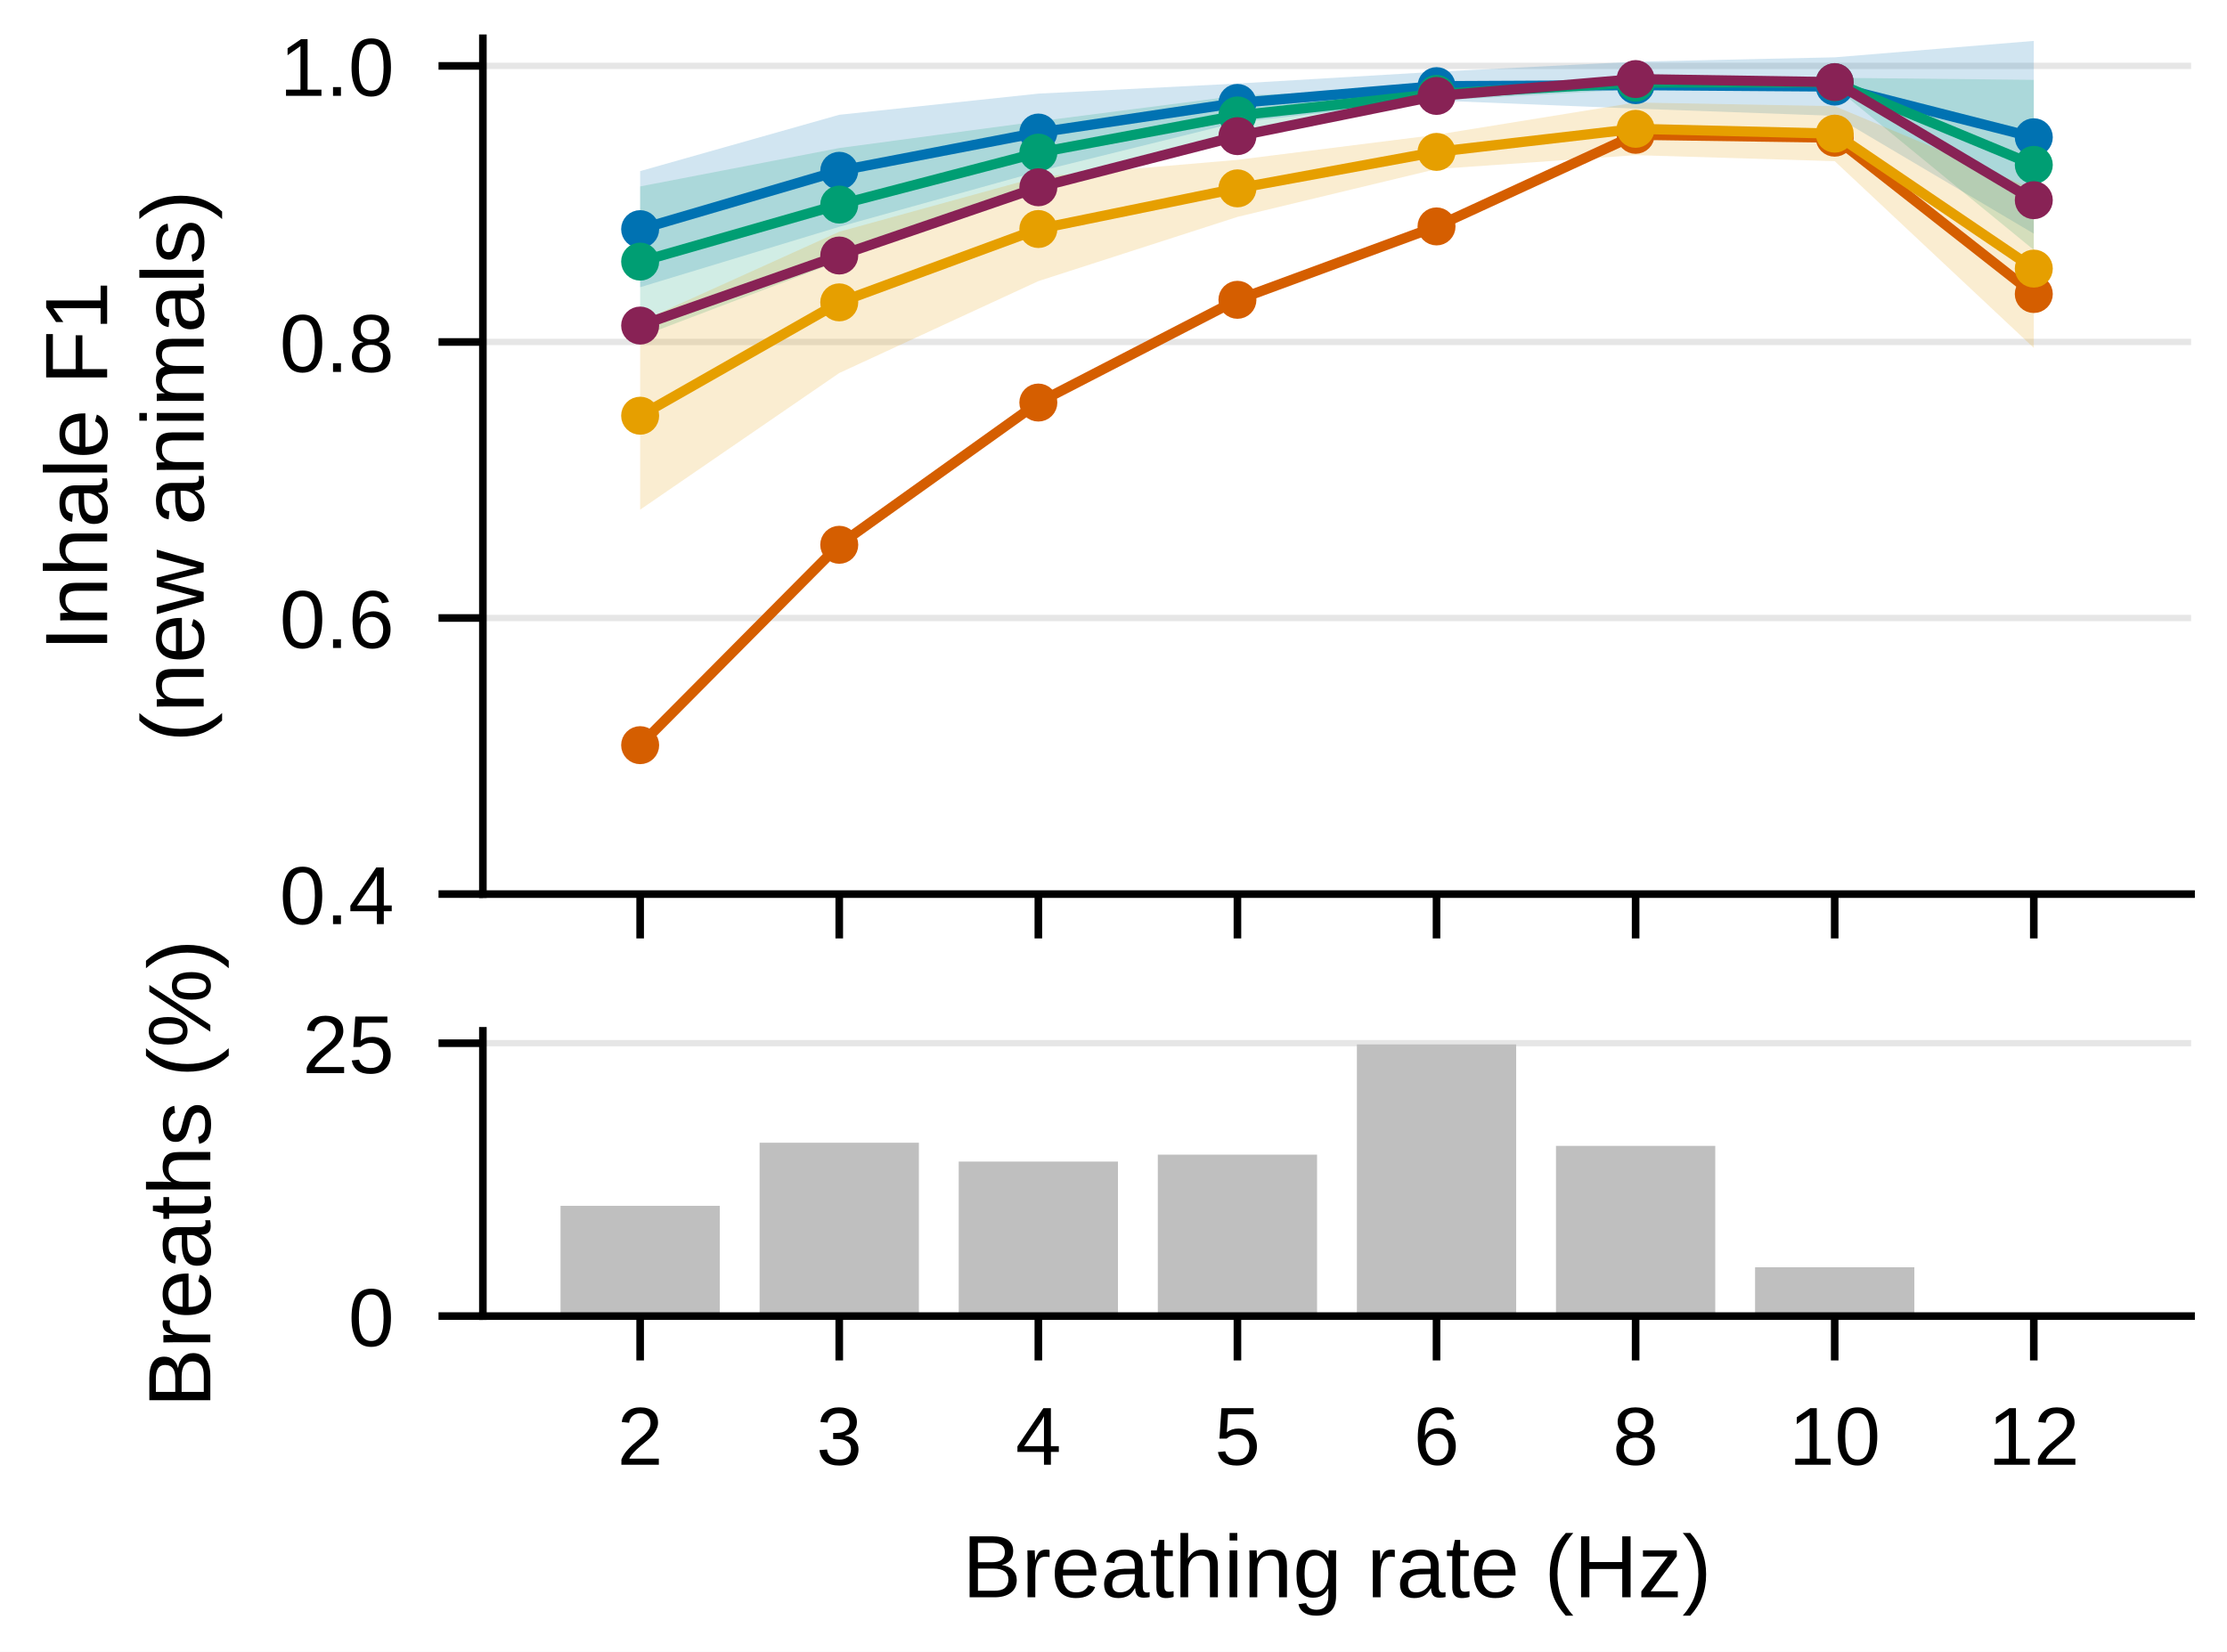
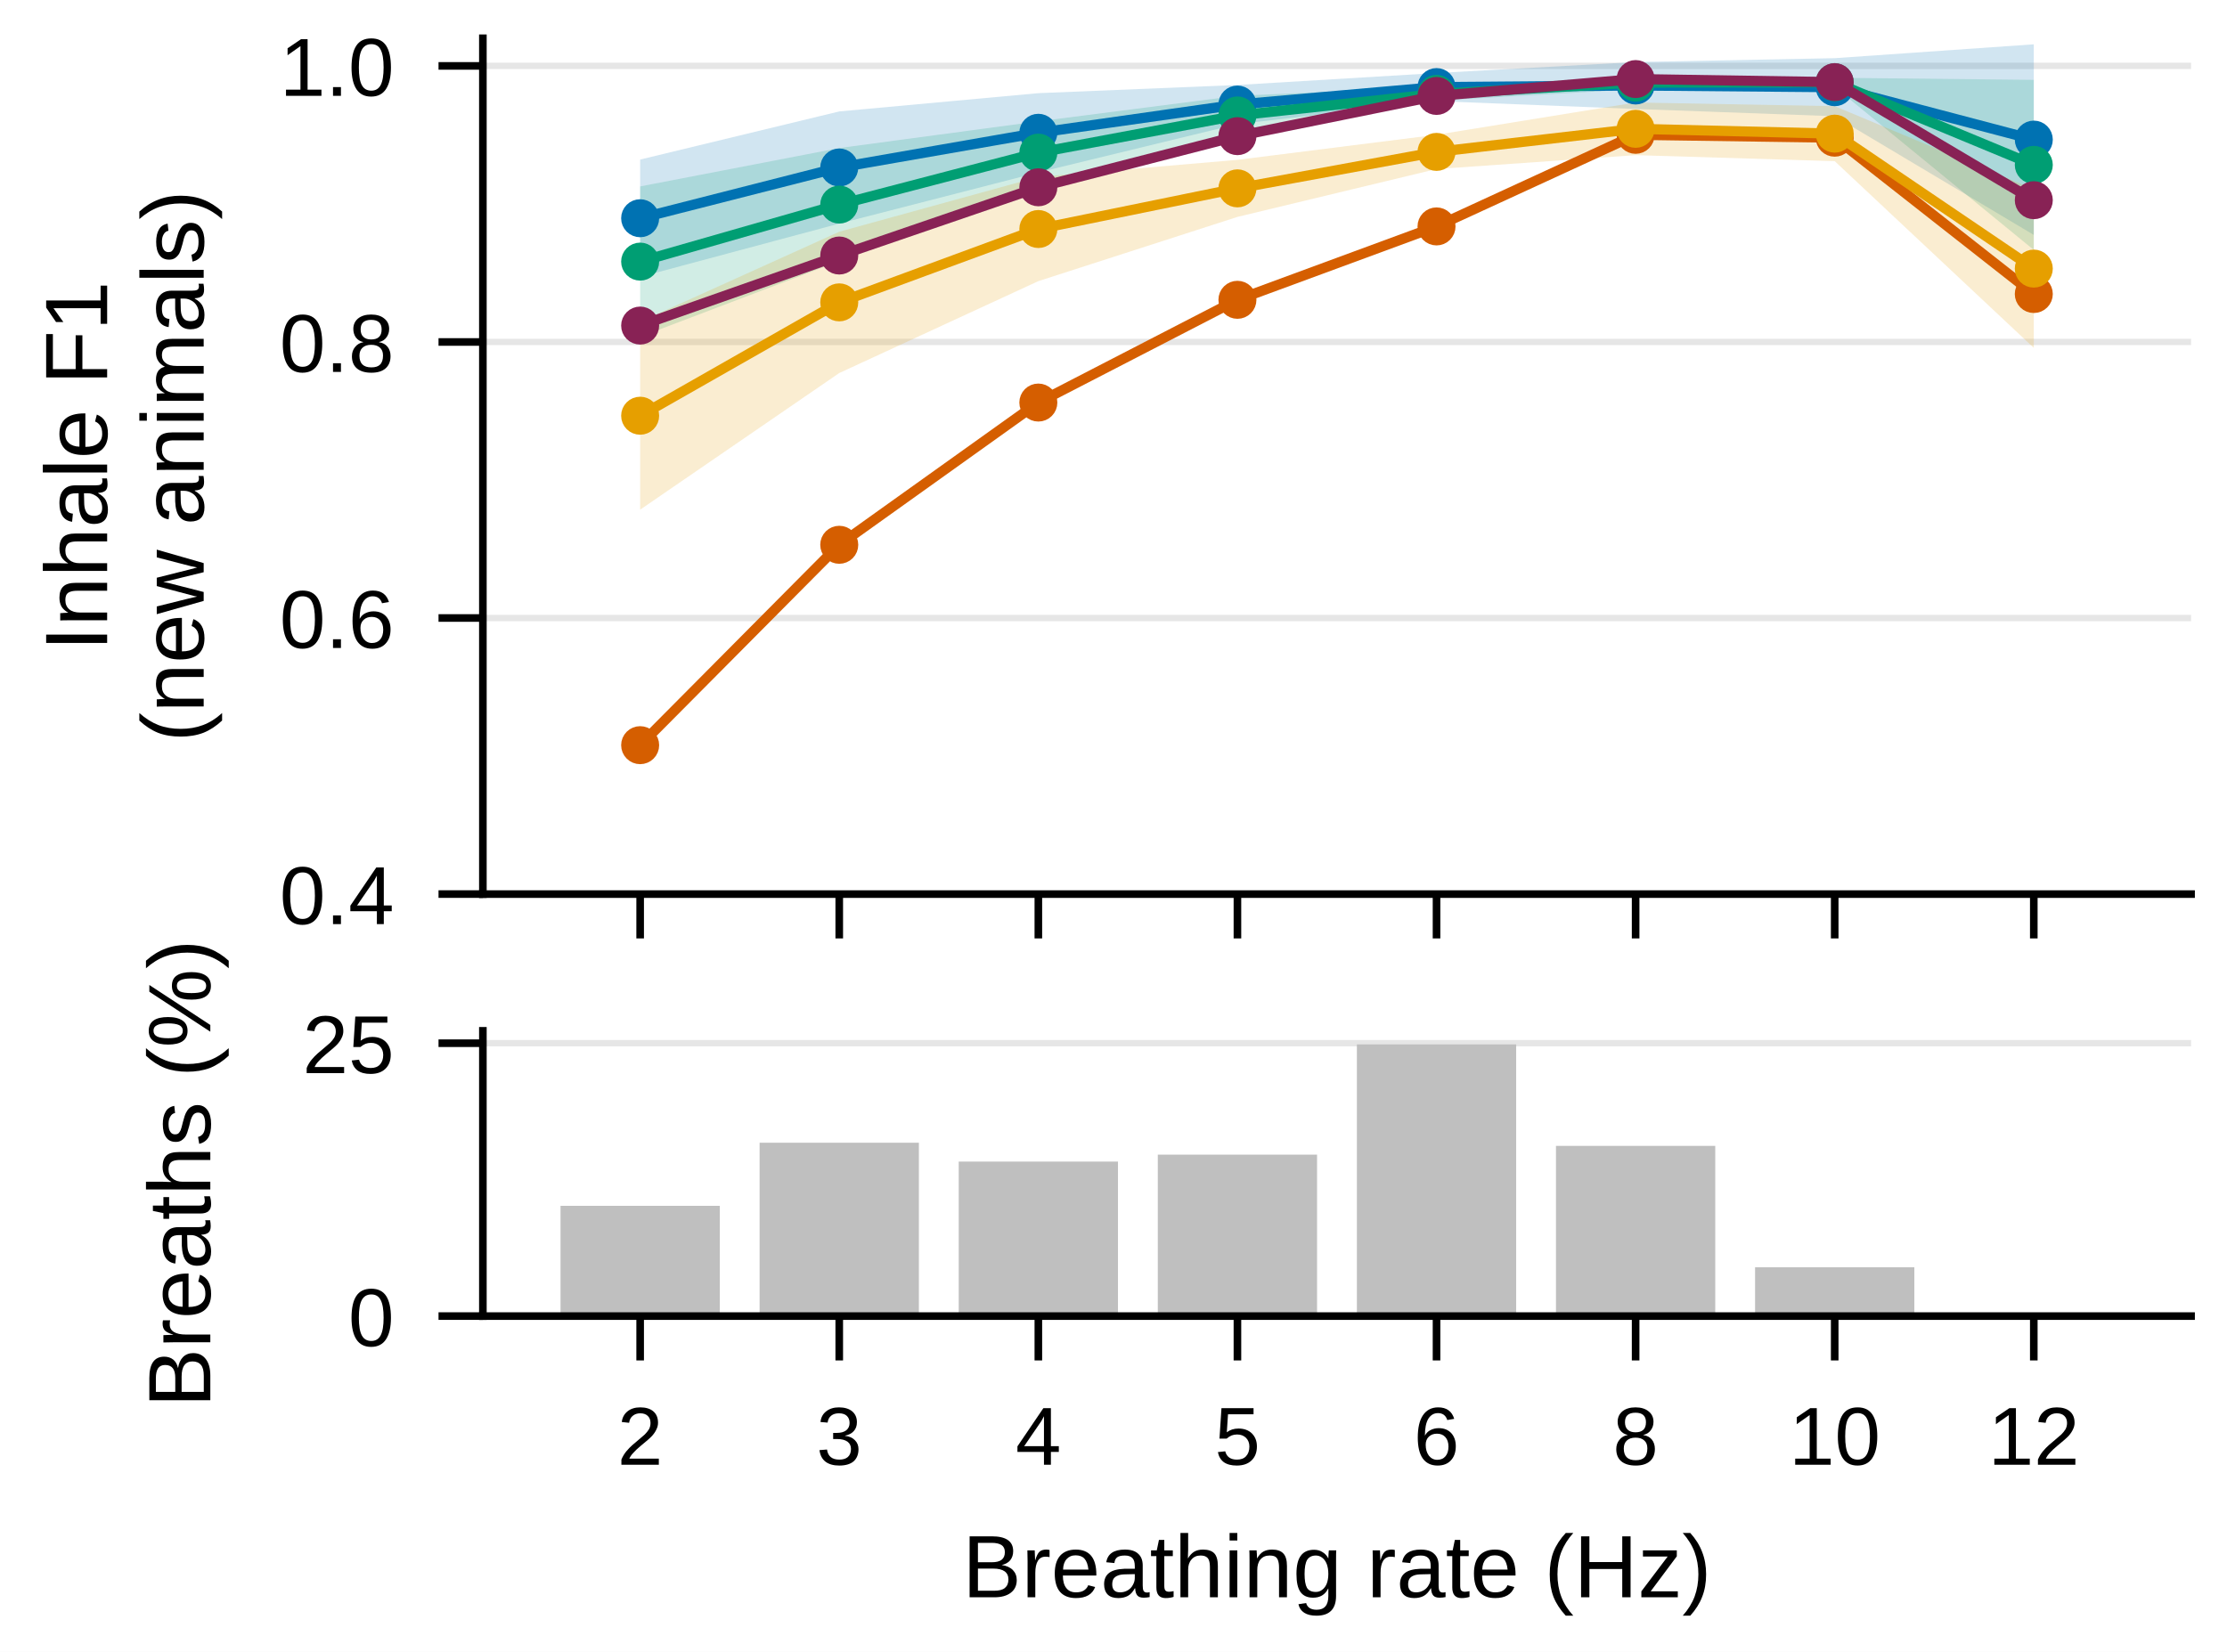
<svg xmlns="http://www.w3.org/2000/svg" xmlns:xlink="http://www.w3.org/1999/xlink" width="175.748pt" height="130.394pt" viewBox="0 0 175.748 130.394" version="1.1">
  <defs>
    <style type="text/css">*{stroke-linejoin: round; stroke-linecap: butt}</style>
  </defs>
  <g id="figure_1">
    <g id="patch_1">
      <path d="M 0 130.394  L 175.748 130.394  L 175.748 0  L 0 0  z " style="fill: #ffffff" />
    </g>
    <g id="axes_1">
      <g id="patch_2">
        <path d="M 38.107 70.578  L 172.913 70.578  L 172.913 3.02  L 38.107 3.02  z " style="fill: #ffffff" />
      </g>
      <g id="matplotlib.axis_1">
        <g id="xtick_1">
          <g id="line2d_1">
            <defs>
-               <path id="m9817c52746" d="M 0 0  L 0 3.5  " style="stroke: #000000; stroke-width: 0.6" />
+               <path id="m488a89cde4" d="M 0 0  L 0 3.5  " style="stroke: #000000; stroke-width: 0.6" />
            </defs>
            <g>
-               <use xlink:href="#m9817c52746" x="50.519" y="70.578" style="stroke: #000000; stroke-width: 0.6" />
+               <use xlink:href="#m488a89cde4" x="50.519" y="70.578" style="stroke: #000000; stroke-width: 0.6" />
            </g>
          </g>
        </g>
        <g id="xtick_2">
          <g id="line2d_2">
            <g>
-               <use xlink:href="#m9817c52746" x="66.231" y="70.578" style="stroke: #000000; stroke-width: 0.6" />
+               <use xlink:href="#m488a89cde4" x="66.231" y="70.578" style="stroke: #000000; stroke-width: 0.6" />
            </g>
          </g>
        </g>
        <g id="xtick_3">
          <g id="line2d_3">
            <g>
-               <use xlink:href="#m9817c52746" x="81.943" y="70.578" style="stroke: #000000; stroke-width: 0.6" />
+               <use xlink:href="#m488a89cde4" x="81.943" y="70.578" style="stroke: #000000; stroke-width: 0.6" />
            </g>
          </g>
        </g>
        <g id="xtick_4">
          <g id="line2d_4">
            <g>
-               <use xlink:href="#m9817c52746" x="97.654" y="70.578" style="stroke: #000000; stroke-width: 0.6" />
+               <use xlink:href="#m488a89cde4" x="97.654" y="70.578" style="stroke: #000000; stroke-width: 0.6" />
            </g>
          </g>
        </g>
        <g id="xtick_5">
          <g id="line2d_5">
            <g>
-               <use xlink:href="#m9817c52746" x="113.366" y="70.578" style="stroke: #000000; stroke-width: 0.6" />
+               <use xlink:href="#m488a89cde4" x="113.366" y="70.578" style="stroke: #000000; stroke-width: 0.6" />
            </g>
          </g>
        </g>
        <g id="xtick_6">
          <g id="line2d_6">
            <g>
-               <use xlink:href="#m9817c52746" x="129.078" y="70.578" style="stroke: #000000; stroke-width: 0.6" />
+               <use xlink:href="#m488a89cde4" x="129.078" y="70.578" style="stroke: #000000; stroke-width: 0.6" />
            </g>
          </g>
        </g>
        <g id="xtick_7">
          <g id="line2d_7">
            <g>
-               <use xlink:href="#m9817c52746" x="144.789" y="70.578" style="stroke: #000000; stroke-width: 0.6" />
+               <use xlink:href="#m488a89cde4" x="144.789" y="70.578" style="stroke: #000000; stroke-width: 0.6" />
            </g>
          </g>
        </g>
        <g id="xtick_8">
          <g id="line2d_8">
            <g>
-               <use xlink:href="#m9817c52746" x="160.501" y="70.578" style="stroke: #000000; stroke-width: 0.6" />
+               <use xlink:href="#m488a89cde4" x="160.501" y="70.578" style="stroke: #000000; stroke-width: 0.6" />
            </g>
          </g>
        </g>
      </g>
      <g id="matplotlib.axis_2">
        <g id="ytick_1">
          <g id="line2d_9">
-             <path d="M 38.107 70.578  L 172.913 70.578  " clip-path="url(#pcd11e53ea3)" style="fill: none; stroke: #e6e6e6; stroke-width: 0.5; stroke-linecap: square" />
+             <path d="M 38.107 70.578  L 172.913 70.578  " clip-path="url(#p64d21e76dd)" style="fill: none; stroke: #e6e6e6; stroke-width: 0.5; stroke-linecap: square" />
          </g>
          <g id="line2d_10">
            <defs>
-               <path id="m42157e81bb" d="M 0 0  L -3.5 0  " style="stroke: #000000; stroke-width: 0.6" />
+               <path id="md69c7d988a" d="M 0 0  L -3.5 0  " style="stroke: #000000; stroke-width: 0.6" />
            </defs>
            <g>
-               <use xlink:href="#m42157e81bb" x="38.107" y="70.578" style="stroke: #000000; stroke-width: 0.6" />
+               <use xlink:href="#md69c7d988a" x="38.107" y="70.578" style="stroke: #000000; stroke-width: 0.6" />
            </g>
          </g>
          <g id="text_1">
            <text style="font-size: 6.5px; font-family: 'Arial', 'Helvetica', 'DejaVu Sans', sans-serif; text-anchor: end" x="31.107" y="72.944" transform="rotate(-0 31.10709 72.94413)">0.4</text>
          </g>
        </g>
        <g id="ytick_2">
          <g id="line2d_11">
-             <path d="M 38.107 48.785  L 172.913 48.785  " clip-path="url(#pcd11e53ea3)" style="fill: none; stroke: #e6e6e6; stroke-width: 0.5; stroke-linecap: square" />
+             <path d="M 38.107 48.785  L 172.913 48.785  " clip-path="url(#p64d21e76dd)" style="fill: none; stroke: #e6e6e6; stroke-width: 0.5; stroke-linecap: square" />
          </g>
          <g id="line2d_12">
            <g>
-               <use xlink:href="#m42157e81bb" x="38.107" y="48.785" style="stroke: #000000; stroke-width: 0.6" />
+               <use xlink:href="#md69c7d988a" x="38.107" y="48.785" style="stroke: #000000; stroke-width: 0.6" />
            </g>
          </g>
          <g id="text_2">
            <text style="font-size: 6.5px; font-family: 'Arial', 'Helvetica', 'DejaVu Sans', sans-serif; text-anchor: end" x="31.107" y="51.151" transform="rotate(-0 31.10709 51.15137)">0.6</text>
          </g>
        </g>
        <g id="ytick_3">
          <g id="line2d_13">
-             <path d="M 38.107 26.993  L 172.913 26.993  " clip-path="url(#pcd11e53ea3)" style="fill: none; stroke: #e6e6e6; stroke-width: 0.5; stroke-linecap: square" />
+             <path d="M 38.107 26.993  L 172.913 26.993  " clip-path="url(#p64d21e76dd)" style="fill: none; stroke: #e6e6e6; stroke-width: 0.5; stroke-linecap: square" />
          </g>
          <g id="line2d_14">
            <g>
-               <use xlink:href="#m42157e81bb" x="38.107" y="26.993" style="stroke: #000000; stroke-width: 0.6" />
+               <use xlink:href="#md69c7d988a" x="38.107" y="26.993" style="stroke: #000000; stroke-width: 0.6" />
            </g>
          </g>
          <g id="text_3">
            <text style="font-size: 6.5px; font-family: 'Arial', 'Helvetica', 'DejaVu Sans', sans-serif; text-anchor: end" x="31.107" y="29.359" transform="rotate(-0 31.10709 29.35861)">0.8</text>
          </g>
        </g>
        <g id="ytick_4">
          <g id="line2d_15">
-             <path d="M 38.107 5.2  L 172.913 5.2  " clip-path="url(#pcd11e53ea3)" style="fill: none; stroke: #e6e6e6; stroke-width: 0.5; stroke-linecap: square" />
+             <path d="M 38.107 5.2  L 172.913 5.2  " clip-path="url(#p64d21e76dd)" style="fill: none; stroke: #e6e6e6; stroke-width: 0.5; stroke-linecap: square" />
          </g>
          <g id="line2d_16">
            <g>
-               <use xlink:href="#m42157e81bb" x="38.107" y="5.2" style="stroke: #000000; stroke-width: 0.6" />
+               <use xlink:href="#md69c7d988a" x="38.107" y="5.2" style="stroke: #000000; stroke-width: 0.6" />
            </g>
          </g>
          <g id="text_4">
            <text style="font-size: 6.5px; font-family: 'Arial', 'Helvetica', 'DejaVu Sans', sans-serif; text-anchor: end" x="31.107" y="7.566" transform="rotate(-0 31.10709 7.565842)">1.0</text>
          </g>
        </g>
        <g id="text_5">
          <text style="font-size: 7px; font-family: 'Arial', 'Helvetica', 'DejaVu Sans', sans-serif" transform="translate(8.455495 51.39098) rotate(-90)">Inhale F1</text>
          <text style="font-size: 7px; font-family: 'Arial', 'Helvetica', 'DejaVu Sans', sans-serif" transform="translate(16.07415 58.58239) rotate(-90)">(new animals)</text>
        </g>
      </g>
      <g id="FillBetweenPolyCollection_1">
        <defs>
-           <path id="ma38a06a4bb" d="M 50.519 -116.887  L 50.519 -107.723  L 66.231 -112.491  L 81.943 -116.857  L 97.654 -120.74  L 113.366 -122.458  L 129.078 -121.818  L 144.789 -121.249  L 160.501 -111.949  L 160.501 -127.166  L 160.501 -127.166  L 144.789 -125.869  L 129.078 -125.526  L 113.366 -124.731  L 97.654 -123.799  L 81.943 -123.004  L 66.231 -121.333  L 50.519 -116.887  z " />
-         </defs>
-         <g clip-path="url(#pcd11e53ea3)">
-           <use xlink:href="#ma38a06a4bb" x="0" y="130.394" style="fill: #0072b2; fill-opacity: 0.18" />
+           <path id="m904a53fc69" d="M 50.519 -117.799  L 50.519 -108.534  L 66.231 -112.744  L 81.943 -116.783  L 97.654 -120.597  L 113.366 -122.412  L 129.078 -121.792  L 144.789 -121.218  L 160.501 -111.849  L 160.501 -126.896  L 160.501 -126.896  L 144.789 -125.802  L 129.078 -125.497  L 113.366 -124.63  L 97.654 -123.686  L 81.943 -123.04  L 66.231 -121.598  L 50.519 -117.799  z " />
+         </defs>
+         <g clip-path="url(#p64d21e76dd)">
+           <use xlink:href="#m904a53fc69" x="0" y="130.394" style="fill: #0072b2; fill-opacity: 0.18" />
        </g>
      </g>
      <g id="FillBetweenPolyCollection_2">
        <defs>
-           <path id="mde396aeabc" d="M 50.519 -115.678  L 50.519 -103.807  L 66.231 -109.783  L 81.943 -115.871  L 97.654 -119.727  L 113.366 -122.452  L 129.078 -123.355  L 144.789 -123.532  L 160.501 -110.665  L 160.501 -124.09  L 160.501 -124.09  L 144.789 -124.254  L 129.078 -124.387  L 113.366 -123.511  L 97.654 -122.835  L 81.943 -120.816  L 66.231 -118.708  L 50.519 -115.678  z " />
-         </defs>
-         <g clip-path="url(#pcd11e53ea3)">
-           <use xlink:href="#mde396aeabc" x="0" y="130.394" style="fill: #009e73; fill-opacity: 0.18" />
+           <path id="mb768be8170" d="M 50.519 -115.678  L 50.519 -103.807  L 66.231 -109.783  L 81.943 -115.871  L 97.654 -119.727  L 113.366 -122.452  L 129.078 -123.355  L 144.789 -123.532  L 160.501 -110.665  L 160.501 -124.09  L 160.501 -124.09  L 144.789 -124.254  L 129.078 -124.387  L 113.366 -123.511  L 97.654 -122.835  L 81.943 -120.816  L 66.231 -118.708  L 50.519 -115.678  z " />
+         </defs>
+         <g clip-path="url(#p64d21e76dd)">
+           <use xlink:href="#mb768be8170" x="0" y="130.394" style="fill: #009e73; fill-opacity: 0.18" />
        </g>
      </g>
      <g id="FillBetweenPolyCollection_3">
        <defs>
-           <path id="m57133ee204" d="M 50.519 -104.994  L 50.519 -90.162  L 66.231 -100.948  L 81.943 -108.202  L 97.654 -113.272  L 113.366 -117.051  L 129.078 -118.147  L 144.789 -117.673  L 160.501 -102.934  L 160.501 -115.446  L 160.501 -115.446  L 144.789 -122.014  L 129.078 -122.303  L 113.366 -119.756  L 97.654 -117.777  L 81.943 -116.429  L 66.231 -112.102  L 50.519 -104.994  z " />
-         </defs>
-         <g clip-path="url(#pcd11e53ea3)">
-           <use xlink:href="#m57133ee204" x="0" y="130.394" style="fill: #e69f00; fill-opacity: 0.18" />
+           <path id="m61aae443a6" d="M 50.519 -104.994  L 50.519 -90.162  L 66.231 -100.948  L 81.943 -108.202  L 97.654 -113.272  L 113.366 -117.051  L 129.078 -118.147  L 144.789 -117.673  L 160.501 -102.934  L 160.501 -115.446  L 160.501 -115.446  L 144.789 -122.014  L 129.078 -122.303  L 113.366 -119.756  L 97.654 -117.777  L 81.943 -116.429  L 66.231 -112.102  L 50.519 -104.994  z " />
+         </defs>
+         <g clip-path="url(#p64d21e76dd)">
+           <use xlink:href="#m61aae443a6" x="0" y="130.394" style="fill: #e69f00; fill-opacity: 0.18" />
        </g>
      </g>
      <g id="line2d_17">
-         <path d="M 50.519 18.089  L 66.231 13.482  L 81.943 10.463  L 97.654 8.124  L 113.366 6.799  L 129.078 6.722  L 144.789 6.835  L 160.501 10.836  " clip-path="url(#pcd11e53ea3)" style="fill: none; stroke: #0072b2; stroke-width: 0.8; stroke-linecap: square" />
-         <defs>
-           <path id="m4b0c0c190f" d="M 0 1  C 0.265 1 0.52 0.895 0.707 0.707  C 0.895 0.52 1 0.265 1 0  C 1 -0.265 0.895 -0.52 0.707 -0.707  C 0.52 -0.895 0.265 -1 0 -1  C -0.265 -1 -0.52 -0.895 -0.707 -0.707  C -0.895 -0.52 -1 -0.265 -1 0  C -1 0.265 -0.895 0.52 -0.707 0.707  C -0.52 0.895 -0.265 1 0 1  z " style="stroke: #0072b2" />
-         </defs>
-         <g clip-path="url(#pcd11e53ea3)">
-           <use xlink:href="#m4b0c0c190f" x="50.519" y="18.089" style="fill: #0072b2; stroke: #0072b2" />
-           <use xlink:href="#m4b0c0c190f" x="66.231" y="13.482" style="fill: #0072b2; stroke: #0072b2" />
-           <use xlink:href="#m4b0c0c190f" x="81.943" y="10.463" style="fill: #0072b2; stroke: #0072b2" />
-           <use xlink:href="#m4b0c0c190f" x="97.654" y="8.124" style="fill: #0072b2; stroke: #0072b2" />
-           <use xlink:href="#m4b0c0c190f" x="113.366" y="6.799" style="fill: #0072b2; stroke: #0072b2" />
-           <use xlink:href="#m4b0c0c190f" x="129.078" y="6.722" style="fill: #0072b2; stroke: #0072b2" />
-           <use xlink:href="#m4b0c0c190f" x="144.789" y="6.835" style="fill: #0072b2; stroke: #0072b2" />
-           <use xlink:href="#m4b0c0c190f" x="160.501" y="10.836" style="fill: #0072b2; stroke: #0072b2" />
+         <path d="M 50.519 17.227  L 66.231 13.223  L 81.943 10.482  L 97.654 8.252  L 113.366 6.873  L 129.078 6.749  L 144.789 6.884  L 160.501 11.021  " clip-path="url(#p64d21e76dd)" style="fill: none; stroke: #0072b2; stroke-width: 0.8; stroke-linecap: square" />
+         <defs>
+           <path id="m0b161787d6" d="M 0 1  C 0.265 1 0.52 0.895 0.707 0.707  C 0.895 0.52 1 0.265 1 0  C 1 -0.265 0.895 -0.52 0.707 -0.707  C 0.52 -0.895 0.265 -1 0 -1  C -0.265 -1 -0.52 -0.895 -0.707 -0.707  C -0.895 -0.52 -1 -0.265 -1 0  C -1 0.265 -0.895 0.52 -0.707 0.707  C -0.52 0.895 -0.265 1 0 1  z " style="stroke: #0072b2" />
+         </defs>
+         <g clip-path="url(#p64d21e76dd)">
+           <use xlink:href="#m0b161787d6" x="50.519" y="17.227" style="fill: #0072b2; stroke: #0072b2" />
+           <use xlink:href="#m0b161787d6" x="66.231" y="13.223" style="fill: #0072b2; stroke: #0072b2" />
+           <use xlink:href="#m0b161787d6" x="81.943" y="10.482" style="fill: #0072b2; stroke: #0072b2" />
+           <use xlink:href="#m0b161787d6" x="97.654" y="8.252" style="fill: #0072b2; stroke: #0072b2" />
+           <use xlink:href="#m0b161787d6" x="113.366" y="6.873" style="fill: #0072b2; stroke: #0072b2" />
+           <use xlink:href="#m0b161787d6" x="129.078" y="6.749" style="fill: #0072b2; stroke: #0072b2" />
+           <use xlink:href="#m0b161787d6" x="144.789" y="6.884" style="fill: #0072b2; stroke: #0072b2" />
+           <use xlink:href="#m0b161787d6" x="160.501" y="11.021" style="fill: #0072b2; stroke: #0072b2" />
        </g>
      </g>
      <g id="line2d_18">
-         <path d="M 50.519 20.651  L 66.231 16.149  L 81.943 12.05  L 97.654 9.113  L 113.366 7.412  L 129.078 6.523  L 144.789 6.501  L 160.501 13.016  " clip-path="url(#pcd11e53ea3)" style="fill: none; stroke: #009e73; stroke-width: 0.8; stroke-linecap: square" />
-         <defs>
-           <path id="m1007ced4a5" d="M 0 1  C 0.265 1 0.52 0.895 0.707 0.707  C 0.895 0.52 1 0.265 1 0  C 1 -0.265 0.895 -0.52 0.707 -0.707  C 0.52 -0.895 0.265 -1 0 -1  C -0.265 -1 -0.52 -0.895 -0.707 -0.707  C -0.895 -0.52 -1 -0.265 -1 0  C -1 0.265 -0.895 0.52 -0.707 0.707  C -0.52 0.895 -0.265 1 0 1  z " style="stroke: #009e73" />
-         </defs>
-         <g clip-path="url(#pcd11e53ea3)">
-           <use xlink:href="#m1007ced4a5" x="50.519" y="20.651" style="fill: #009e73; stroke: #009e73" />
-           <use xlink:href="#m1007ced4a5" x="66.231" y="16.149" style="fill: #009e73; stroke: #009e73" />
-           <use xlink:href="#m1007ced4a5" x="81.943" y="12.05" style="fill: #009e73; stroke: #009e73" />
-           <use xlink:href="#m1007ced4a5" x="97.654" y="9.113" style="fill: #009e73; stroke: #009e73" />
-           <use xlink:href="#m1007ced4a5" x="113.366" y="7.412" style="fill: #009e73; stroke: #009e73" />
-           <use xlink:href="#m1007ced4a5" x="129.078" y="6.523" style="fill: #009e73; stroke: #009e73" />
-           <use xlink:href="#m1007ced4a5" x="144.789" y="6.501" style="fill: #009e73; stroke: #009e73" />
-           <use xlink:href="#m1007ced4a5" x="160.501" y="13.016" style="fill: #009e73; stroke: #009e73" />
+         <path d="M 50.519 20.651  L 66.231 16.149  L 81.943 12.05  L 97.654 9.113  L 113.366 7.412  L 129.078 6.523  L 144.789 6.501  L 160.501 13.016  " clip-path="url(#p64d21e76dd)" style="fill: none; stroke: #009e73; stroke-width: 0.8; stroke-linecap: square" />
+         <defs>
+           <path id="m55d13179bd" d="M 0 1  C 0.265 1 0.52 0.895 0.707 0.707  C 0.895 0.52 1 0.265 1 0  C 1 -0.265 0.895 -0.52 0.707 -0.707  C 0.52 -0.895 0.265 -1 0 -1  C -0.265 -1 -0.52 -0.895 -0.707 -0.707  C -0.895 -0.52 -1 -0.265 -1 0  C -1 0.265 -0.895 0.52 -0.707 0.707  C -0.52 0.895 -0.265 1 0 1  z " style="stroke: #009e73" />
+         </defs>
+         <g clip-path="url(#p64d21e76dd)">
+           <use xlink:href="#m55d13179bd" x="50.519" y="20.651" style="fill: #009e73; stroke: #009e73" />
+           <use xlink:href="#m55d13179bd" x="66.231" y="16.149" style="fill: #009e73; stroke: #009e73" />
+           <use xlink:href="#m55d13179bd" x="81.943" y="12.05" style="fill: #009e73; stroke: #009e73" />
+           <use xlink:href="#m55d13179bd" x="97.654" y="9.113" style="fill: #009e73; stroke: #009e73" />
+           <use xlink:href="#m55d13179bd" x="113.366" y="7.412" style="fill: #009e73; stroke: #009e73" />
+           <use xlink:href="#m55d13179bd" x="129.078" y="6.523" style="fill: #009e73; stroke: #009e73" />
+           <use xlink:href="#m55d13179bd" x="144.789" y="6.501" style="fill: #009e73; stroke: #009e73" />
+           <use xlink:href="#m55d13179bd" x="160.501" y="13.016" style="fill: #009e73; stroke: #009e73" />
        </g>
      </g>
      <g id="line2d_19">
-         <path d="M 50.519 58.822  L 66.231 43.004  L 81.943 31.777  L 97.654 23.666  L 113.366 17.873  L 129.078 10.642  L 144.789 10.868  L 160.501 23.208  " clip-path="url(#pcd11e53ea3)" style="fill: none; stroke: #d55e00; stroke-width: 0.8; stroke-linecap: square" />
-         <defs>
-           <path id="m05daad8bc3" d="M 0 1  C 0.265 1 0.52 0.895 0.707 0.707  C 0.895 0.52 1 0.265 1 0  C 1 -0.265 0.895 -0.52 0.707 -0.707  C 0.52 -0.895 0.265 -1 0 -1  C -0.265 -1 -0.52 -0.895 -0.707 -0.707  C -0.895 -0.52 -1 -0.265 -1 0  C -1 0.265 -0.895 0.52 -0.707 0.707  C -0.52 0.895 -0.265 1 0 1  z " style="stroke: #d55e00" />
-         </defs>
-         <g clip-path="url(#pcd11e53ea3)">
-           <use xlink:href="#m05daad8bc3" x="50.519" y="58.822" style="fill: #d55e00; stroke: #d55e00" />
-           <use xlink:href="#m05daad8bc3" x="66.231" y="43.004" style="fill: #d55e00; stroke: #d55e00" />
-           <use xlink:href="#m05daad8bc3" x="81.943" y="31.777" style="fill: #d55e00; stroke: #d55e00" />
-           <use xlink:href="#m05daad8bc3" x="97.654" y="23.666" style="fill: #d55e00; stroke: #d55e00" />
-           <use xlink:href="#m05daad8bc3" x="113.366" y="17.873" style="fill: #d55e00; stroke: #d55e00" />
-           <use xlink:href="#m05daad8bc3" x="129.078" y="10.642" style="fill: #d55e00; stroke: #d55e00" />
-           <use xlink:href="#m05daad8bc3" x="144.789" y="10.868" style="fill: #d55e00; stroke: #d55e00" />
-           <use xlink:href="#m05daad8bc3" x="160.501" y="23.208" style="fill: #d55e00; stroke: #d55e00" />
+         <path d="M 50.519 58.822  L 66.231 43.004  L 81.943 31.777  L 97.654 23.666  L 113.366 17.873  L 129.078 10.642  L 144.789 10.868  L 160.501 23.208  " clip-path="url(#p64d21e76dd)" style="fill: none; stroke: #d55e00; stroke-width: 0.8; stroke-linecap: square" />
+         <defs>
+           <path id="m332e41d21c" d="M 0 1  C 0.265 1 0.52 0.895 0.707 0.707  C 0.895 0.52 1 0.265 1 0  C 1 -0.265 0.895 -0.52 0.707 -0.707  C 0.52 -0.895 0.265 -1 0 -1  C -0.265 -1 -0.52 -0.895 -0.707 -0.707  C -0.895 -0.52 -1 -0.265 -1 0  C -1 0.265 -0.895 0.52 -0.707 0.707  C -0.52 0.895 -0.265 1 0 1  z " style="stroke: #d55e00" />
+         </defs>
+         <g clip-path="url(#p64d21e76dd)">
+           <use xlink:href="#m332e41d21c" x="50.519" y="58.822" style="fill: #d55e00; stroke: #d55e00" />
+           <use xlink:href="#m332e41d21c" x="66.231" y="43.004" style="fill: #d55e00; stroke: #d55e00" />
+           <use xlink:href="#m332e41d21c" x="81.943" y="31.777" style="fill: #d55e00; stroke: #d55e00" />
+           <use xlink:href="#m332e41d21c" x="97.654" y="23.666" style="fill: #d55e00; stroke: #d55e00" />
+           <use xlink:href="#m332e41d21c" x="113.366" y="17.873" style="fill: #d55e00; stroke: #d55e00" />
+           <use xlink:href="#m332e41d21c" x="129.078" y="10.642" style="fill: #d55e00; stroke: #d55e00" />
+           <use xlink:href="#m332e41d21c" x="144.789" y="10.868" style="fill: #d55e00; stroke: #d55e00" />
+           <use xlink:href="#m332e41d21c" x="160.501" y="23.208" style="fill: #d55e00; stroke: #d55e00" />
        </g>
      </g>
      <g id="line2d_20">
-         <path d="M 50.519 25.7  L 66.231 20.17  L 81.943 14.784  L 97.654 10.747  L 113.366 7.573  L 129.078 6.241  L 144.789 6.482  L 160.501 15.802  " clip-path="url(#pcd11e53ea3)" style="fill: none; stroke: #882255; stroke-width: 0.8; stroke-linecap: square" />
-         <defs>
-           <path id="mf34838c861" d="M 0 1  C 0.265 1 0.52 0.895 0.707 0.707  C 0.895 0.52 1 0.265 1 0  C 1 -0.265 0.895 -0.52 0.707 -0.707  C 0.52 -0.895 0.265 -1 0 -1  C -0.265 -1 -0.52 -0.895 -0.707 -0.707  C -0.895 -0.52 -1 -0.265 -1 0  C -1 0.265 -0.895 0.52 -0.707 0.707  C -0.52 0.895 -0.265 1 0 1  z " style="stroke: #882255" />
-         </defs>
-         <g clip-path="url(#pcd11e53ea3)">
-           <use xlink:href="#mf34838c861" x="50.519" y="25.7" style="fill: #882255; stroke: #882255" />
-           <use xlink:href="#mf34838c861" x="66.231" y="20.17" style="fill: #882255; stroke: #882255" />
-           <use xlink:href="#mf34838c861" x="81.943" y="14.784" style="fill: #882255; stroke: #882255" />
-           <use xlink:href="#mf34838c861" x="97.654" y="10.747" style="fill: #882255; stroke: #882255" />
-           <use xlink:href="#mf34838c861" x="113.366" y="7.573" style="fill: #882255; stroke: #882255" />
-           <use xlink:href="#mf34838c861" x="129.078" y="6.241" style="fill: #882255; stroke: #882255" />
-           <use xlink:href="#mf34838c861" x="144.789" y="6.482" style="fill: #882255; stroke: #882255" />
-           <use xlink:href="#mf34838c861" x="160.501" y="15.802" style="fill: #882255; stroke: #882255" />
+         <path d="M 50.519 25.7  L 66.231 20.17  L 81.943 14.784  L 97.654 10.747  L 113.366 7.573  L 129.078 6.241  L 144.789 6.482  L 160.501 15.802  " clip-path="url(#p64d21e76dd)" style="fill: none; stroke: #882255; stroke-width: 0.8; stroke-linecap: square" />
+         <defs>
+           <path id="m82de909770" d="M 0 1  C 0.265 1 0.52 0.895 0.707 0.707  C 0.895 0.52 1 0.265 1 0  C 1 -0.265 0.895 -0.52 0.707 -0.707  C 0.52 -0.895 0.265 -1 0 -1  C -0.265 -1 -0.52 -0.895 -0.707 -0.707  C -0.895 -0.52 -1 -0.265 -1 0  C -1 0.265 -0.895 0.52 -0.707 0.707  C -0.52 0.895 -0.265 1 0 1  z " style="stroke: #882255" />
+         </defs>
+         <g clip-path="url(#p64d21e76dd)">
+           <use xlink:href="#m82de909770" x="50.519" y="25.7" style="fill: #882255; stroke: #882255" />
+           <use xlink:href="#m82de909770" x="66.231" y="20.17" style="fill: #882255; stroke: #882255" />
+           <use xlink:href="#m82de909770" x="81.943" y="14.784" style="fill: #882255; stroke: #882255" />
+           <use xlink:href="#m82de909770" x="97.654" y="10.747" style="fill: #882255; stroke: #882255" />
+           <use xlink:href="#m82de909770" x="113.366" y="7.573" style="fill: #882255; stroke: #882255" />
+           <use xlink:href="#m82de909770" x="129.078" y="6.241" style="fill: #882255; stroke: #882255" />
+           <use xlink:href="#m82de909770" x="144.789" y="6.482" style="fill: #882255; stroke: #882255" />
+           <use xlink:href="#m82de909770" x="160.501" y="15.802" style="fill: #882255; stroke: #882255" />
        </g>
      </g>
      <g id="line2d_21">
-         <path d="M 50.519 32.816  L 66.231 23.868  L 81.943 18.078  L 97.654 14.869  L 113.366 11.99  L 129.078 10.169  L 144.789 10.55  L 160.501 21.203  " clip-path="url(#pcd11e53ea3)" style="fill: none; stroke: #e69f00; stroke-width: 0.8; stroke-linecap: square" />
-         <defs>
-           <path id="m56198594e7" d="M 0 1  C 0.265 1 0.52 0.895 0.707 0.707  C 0.895 0.52 1 0.265 1 0  C 1 -0.265 0.895 -0.52 0.707 -0.707  C 0.52 -0.895 0.265 -1 0 -1  C -0.265 -1 -0.52 -0.895 -0.707 -0.707  C -0.895 -0.52 -1 -0.265 -1 0  C -1 0.265 -0.895 0.52 -0.707 0.707  C -0.52 0.895 -0.265 1 0 1  z " style="stroke: #e69f00" />
-         </defs>
-         <g clip-path="url(#pcd11e53ea3)">
-           <use xlink:href="#m56198594e7" x="50.519" y="32.816" style="fill: #e69f00; stroke: #e69f00" />
-           <use xlink:href="#m56198594e7" x="66.231" y="23.868" style="fill: #e69f00; stroke: #e69f00" />
-           <use xlink:href="#m56198594e7" x="81.943" y="18.078" style="fill: #e69f00; stroke: #e69f00" />
-           <use xlink:href="#m56198594e7" x="97.654" y="14.869" style="fill: #e69f00; stroke: #e69f00" />
-           <use xlink:href="#m56198594e7" x="113.366" y="11.99" style="fill: #e69f00; stroke: #e69f00" />
-           <use xlink:href="#m56198594e7" x="129.078" y="10.169" style="fill: #e69f00; stroke: #e69f00" />
-           <use xlink:href="#m56198594e7" x="144.789" y="10.55" style="fill: #e69f00; stroke: #e69f00" />
-           <use xlink:href="#m56198594e7" x="160.501" y="21.203" style="fill: #e69f00; stroke: #e69f00" />
+         <path d="M 50.519 32.816  L 66.231 23.868  L 81.943 18.078  L 97.654 14.869  L 113.366 11.99  L 129.078 10.169  L 144.789 10.55  L 160.501 21.203  " clip-path="url(#p64d21e76dd)" style="fill: none; stroke: #e69f00; stroke-width: 0.8; stroke-linecap: square" />
+         <defs>
+           <path id="m51f3fe71bb" d="M 0 1  C 0.265 1 0.52 0.895 0.707 0.707  C 0.895 0.52 1 0.265 1 0  C 1 -0.265 0.895 -0.52 0.707 -0.707  C 0.52 -0.895 0.265 -1 0 -1  C -0.265 -1 -0.52 -0.895 -0.707 -0.707  C -0.895 -0.52 -1 -0.265 -1 0  C -1 0.265 -0.895 0.52 -0.707 0.707  C -0.52 0.895 -0.265 1 0 1  z " style="stroke: #e69f00" />
+         </defs>
+         <g clip-path="url(#p64d21e76dd)">
+           <use xlink:href="#m51f3fe71bb" x="50.519" y="32.816" style="fill: #e69f00; stroke: #e69f00" />
+           <use xlink:href="#m51f3fe71bb" x="66.231" y="23.868" style="fill: #e69f00; stroke: #e69f00" />
+           <use xlink:href="#m51f3fe71bb" x="81.943" y="18.078" style="fill: #e69f00; stroke: #e69f00" />
+           <use xlink:href="#m51f3fe71bb" x="97.654" y="14.869" style="fill: #e69f00; stroke: #e69f00" />
+           <use xlink:href="#m51f3fe71bb" x="113.366" y="11.99" style="fill: #e69f00; stroke: #e69f00" />
+           <use xlink:href="#m51f3fe71bb" x="129.078" y="10.169" style="fill: #e69f00; stroke: #e69f00" />
+           <use xlink:href="#m51f3fe71bb" x="144.789" y="10.55" style="fill: #e69f00; stroke: #e69f00" />
+           <use xlink:href="#m51f3fe71bb" x="160.501" y="21.203" style="fill: #e69f00; stroke: #e69f00" />
        </g>
      </g>
      <g id="patch_3">
        <path d="M 38.107 70.578  L 38.107 3.02  " style="fill: none; stroke: #000000; stroke-width: 0.6; stroke-linejoin: miter; stroke-linecap: square" />
      </g>
      <g id="patch_4">
        <path d="M 38.107 70.578  L 172.913 70.578  " style="fill: none; stroke: #000000; stroke-width: 0.6; stroke-linejoin: miter; stroke-linecap: square" />
      </g>
    </g>
    <g id="axes_2">
      <g id="patch_5">
        <path d="M 38.107 103.889  L 172.913 103.889  L 172.913 81.37  L 38.107 81.37  z " style="fill: #ffffff" />
      </g>
      <g id="matplotlib.axis_3">
        <g id="xtick_9">
          <g id="line2d_22">
            <g>
-               <use xlink:href="#m9817c52746" x="50.519" y="103.889" style="stroke: #000000; stroke-width: 0.6" />
+               <use xlink:href="#m488a89cde4" x="50.519" y="103.889" style="stroke: #000000; stroke-width: 0.6" />
            </g>
          </g>
          <g id="text_6">
            <text style="font-size: 6.5px; font-family: 'Arial', 'Helvetica', 'DejaVu Sans', sans-serif; text-anchor: middle" x="50.519" y="115.622" transform="rotate(-0 50.51932 115.6217)">2</text>
          </g>
        </g>
        <g id="xtick_10">
          <g id="line2d_23">
            <g>
-               <use xlink:href="#m9817c52746" x="66.231" y="103.889" style="stroke: #000000; stroke-width: 0.6" />
+               <use xlink:href="#m488a89cde4" x="66.231" y="103.889" style="stroke: #000000; stroke-width: 0.6" />
            </g>
          </g>
          <g id="text_7">
            <text style="font-size: 6.5px; font-family: 'Arial', 'Helvetica', 'DejaVu Sans', sans-serif; text-anchor: middle" x="66.231" y="115.622" transform="rotate(-0 66.23101 115.6217)">3</text>
          </g>
        </g>
        <g id="xtick_11">
          <g id="line2d_24">
            <g>
-               <use xlink:href="#m9817c52746" x="81.943" y="103.889" style="stroke: #000000; stroke-width: 0.6" />
+               <use xlink:href="#m488a89cde4" x="81.943" y="103.889" style="stroke: #000000; stroke-width: 0.6" />
            </g>
          </g>
          <g id="text_8">
            <text style="font-size: 6.5px; font-family: 'Arial', 'Helvetica', 'DejaVu Sans', sans-serif; text-anchor: middle" x="81.943" y="115.622" transform="rotate(-0 81.9427 115.6217)">4</text>
          </g>
        </g>
        <g id="xtick_12">
          <g id="line2d_25">
            <g>
-               <use xlink:href="#m9817c52746" x="97.654" y="103.889" style="stroke: #000000; stroke-width: 0.6" />
+               <use xlink:href="#m488a89cde4" x="97.654" y="103.889" style="stroke: #000000; stroke-width: 0.6" />
            </g>
          </g>
          <g id="text_9">
            <text style="font-size: 6.5px; font-family: 'Arial', 'Helvetica', 'DejaVu Sans', sans-serif; text-anchor: middle" x="97.654" y="115.622" transform="rotate(-0 97.65439 115.6217)">5</text>
          </g>
        </g>
        <g id="xtick_13">
          <g id="line2d_26">
            <g>
-               <use xlink:href="#m9817c52746" x="113.366" y="103.889" style="stroke: #000000; stroke-width: 0.6" />
+               <use xlink:href="#m488a89cde4" x="113.366" y="103.889" style="stroke: #000000; stroke-width: 0.6" />
            </g>
          </g>
          <g id="text_10">
            <text style="font-size: 6.5px; font-family: 'Arial', 'Helvetica', 'DejaVu Sans', sans-serif; text-anchor: middle" x="113.366" y="115.622" transform="rotate(-0 113.3661 115.6217)">6</text>
          </g>
        </g>
        <g id="xtick_14">
          <g id="line2d_27">
            <g>
-               <use xlink:href="#m9817c52746" x="129.078" y="103.889" style="stroke: #000000; stroke-width: 0.6" />
+               <use xlink:href="#m488a89cde4" x="129.078" y="103.889" style="stroke: #000000; stroke-width: 0.6" />
            </g>
          </g>
          <g id="text_11">
            <text style="font-size: 6.5px; font-family: 'Arial', 'Helvetica', 'DejaVu Sans', sans-serif; text-anchor: middle" x="129.078" y="115.622" transform="rotate(-0 129.0778 115.6217)">8</text>
          </g>
        </g>
        <g id="xtick_15">
          <g id="line2d_28">
            <g>
-               <use xlink:href="#m9817c52746" x="144.789" y="103.889" style="stroke: #000000; stroke-width: 0.6" />
+               <use xlink:href="#m488a89cde4" x="144.789" y="103.889" style="stroke: #000000; stroke-width: 0.6" />
            </g>
          </g>
          <g id="text_12">
            <text style="font-size: 6.5px; font-family: 'Arial', 'Helvetica', 'DejaVu Sans', sans-serif; text-anchor: middle" x="144.789" y="115.622" transform="rotate(-0 144.7895 115.6217)">10</text>
          </g>
        </g>
        <g id="xtick_16">
          <g id="line2d_29">
            <g>
-               <use xlink:href="#m9817c52746" x="160.501" y="103.889" style="stroke: #000000; stroke-width: 0.6" />
+               <use xlink:href="#m488a89cde4" x="160.501" y="103.889" style="stroke: #000000; stroke-width: 0.6" />
            </g>
          </g>
          <g id="text_13">
            <text style="font-size: 6.5px; font-family: 'Arial', 'Helvetica', 'DejaVu Sans', sans-serif; text-anchor: middle" x="160.501" y="115.622" transform="rotate(-0 160.5012 115.6217)">12</text>
          </g>
        </g>
        <g id="text_14">
          <text style="font-size: 7px; font-family: 'Arial', 'Helvetica', 'DejaVu Sans', sans-serif; text-anchor: middle" x="105.51" y="126.086" transform="rotate(-0 105.5102 126.0858)">Breathing rate (Hz)</text>
        </g>
      </g>
      <g id="matplotlib.axis_4">
        <g id="ytick_5">
          <g id="line2d_30">
-             <path d="M 38.107 103.889  L 172.913 103.889  " clip-path="url(#pdb56630794)" style="fill: none; stroke: #e6e6e6; stroke-width: 0.5; stroke-linecap: square" />
+             <path d="M 38.107 103.889  L 172.913 103.889  " clip-path="url(#pad290016e1)" style="fill: none; stroke: #e6e6e6; stroke-width: 0.5; stroke-linecap: square" />
          </g>
          <g id="line2d_31">
            <g>
-               <use xlink:href="#m42157e81bb" x="38.107" y="103.889" style="stroke: #000000; stroke-width: 0.6" />
+               <use xlink:href="#md69c7d988a" x="38.107" y="103.889" style="stroke: #000000; stroke-width: 0.6" />
            </g>
          </g>
          <g id="text_15">
            <text style="font-size: 6.5px; font-family: 'Arial', 'Helvetica', 'DejaVu Sans', sans-serif; text-anchor: end" x="31.107" y="106.256" transform="rotate(-0 31.10709 106.2556)">0</text>
          </g>
        </g>
        <g id="ytick_6">
          <g id="line2d_32">
-             <path d="M 38.107 82.347  L 172.913 82.347  " clip-path="url(#pdb56630794)" style="fill: none; stroke: #e6e6e6; stroke-width: 0.5; stroke-linecap: square" />
+             <path d="M 38.107 82.347  L 172.913 82.347  " clip-path="url(#pad290016e1)" style="fill: none; stroke: #e6e6e6; stroke-width: 0.5; stroke-linecap: square" />
          </g>
          <g id="line2d_33">
            <g>
-               <use xlink:href="#m42157e81bb" x="38.107" y="82.347" style="stroke: #000000; stroke-width: 0.6" />
+               <use xlink:href="#md69c7d988a" x="38.107" y="82.347" style="stroke: #000000; stroke-width: 0.6" />
            </g>
          </g>
          <g id="text_16">
            <text style="font-size: 6.5px; font-family: 'Arial', 'Helvetica', 'DejaVu Sans', sans-serif; text-anchor: end" x="31.107" y="84.713" transform="rotate(-0 31.10709 84.71308)">25</text>
          </g>
        </g>
        <g id="text_17">
          <text style="font-size: 7px; font-family: 'Arial', 'Helvetica', 'DejaVu Sans', sans-serif; text-anchor: middle" x="16.599" y="92.63" transform="rotate(-90 16.59881 92.62989)">Breaths (%)</text>
        </g>
      </g>
      <g id="patch_6">
-         <path d="M 44.235 103.889  L 56.804 103.889  L 56.804 95.187  L 44.235 95.187  z " clip-path="url(#pdb56630794)" style="fill: #bfbfbf" />
+         <path d="M 44.235 103.889  L 56.804 103.889  L 56.804 95.187  L 44.235 95.187  z " clip-path="url(#pad290016e1)" style="fill: #bfbfbf" />
      </g>
      <g id="patch_7">
-         <path d="M 59.946 103.889  L 72.516 103.889  L 72.516 90.204  L 59.946 90.204  z " clip-path="url(#pdb56630794)" style="fill: #bfbfbf" />
+         <path d="M 59.946 103.889  L 72.516 103.889  L 72.516 90.204  L 59.946 90.204  z " clip-path="url(#pad290016e1)" style="fill: #bfbfbf" />
      </g>
      <g id="patch_8">
-         <path d="M 75.658 103.889  L 88.227 103.889  L 88.227 91.694  L 75.658 91.694  z " clip-path="url(#pdb56630794)" style="fill: #bfbfbf" />
+         <path d="M 75.658 103.889  L 88.227 103.889  L 88.227 91.694  L 75.658 91.694  z " clip-path="url(#pad290016e1)" style="fill: #bfbfbf" />
      </g>
      <g id="patch_9">
-         <path d="M 91.37 103.889  L 103.939 103.889  L 103.939 91.147  L 91.37 91.147  z " clip-path="url(#pdb56630794)" style="fill: #bfbfbf" />
+         <path d="M 91.37 103.889  L 103.939 103.889  L 103.939 91.147  L 91.37 91.147  z " clip-path="url(#pad290016e1)" style="fill: #bfbfbf" />
      </g>
      <g id="patch_10">
-         <path d="M 107.081 103.889  L 119.651 103.889  L 119.651 82.443  L 107.081 82.443  z " clip-path="url(#pdb56630794)" style="fill: #bfbfbf" />
+         <path d="M 107.081 103.889  L 119.651 103.889  L 119.651 82.443  L 107.081 82.443  z " clip-path="url(#pad290016e1)" style="fill: #bfbfbf" />
      </g>
      <g id="patch_11">
-         <path d="M 122.793 103.889  L 135.362 103.889  L 135.362 90.451  L 122.793 90.451  z " clip-path="url(#pdb56630794)" style="fill: #bfbfbf" />
+         <path d="M 122.793 103.889  L 135.362 103.889  L 135.362 90.451  L 122.793 90.451  z " clip-path="url(#pad290016e1)" style="fill: #bfbfbf" />
      </g>
      <g id="patch_12">
-         <path d="M 138.505 103.889  L 151.074 103.889  L 151.074 100.035  L 138.505 100.035  z " clip-path="url(#pdb56630794)" style="fill: #bfbfbf" />
+         <path d="M 138.505 103.889  L 151.074 103.889  L 151.074 100.035  L 138.505 100.035  z " clip-path="url(#pad290016e1)" style="fill: #bfbfbf" />
      </g>
      <g id="patch_13">
-         <path d="M 154.216 103.889  L 166.786 103.889  L 166.786 103.786  L 154.216 103.786  z " clip-path="url(#pdb56630794)" style="fill: #bfbfbf" />
+         <path d="M 154.216 103.889  L 166.786 103.889  L 166.786 103.786  L 154.216 103.786  z " clip-path="url(#pad290016e1)" style="fill: #bfbfbf" />
      </g>
      <g id="patch_14">
        <path d="M 38.107 103.889  L 38.107 81.37  " style="fill: none; stroke: #000000; stroke-width: 0.6; stroke-linejoin: miter; stroke-linecap: square" />
      </g>
      <g id="patch_15">
        <path d="M 38.107 103.889  L 172.913 103.889  " style="fill: none; stroke: #000000; stroke-width: 0.6; stroke-linejoin: miter; stroke-linecap: square" />
      </g>
    </g>
  </g>
  <defs>
-     <clipPath id="pcd11e53ea3">
+     <clipPath id="p64d21e76dd">
      <rect x="38.107" y="3.02" width="134.806" height="67.558" />
    </clipPath>
-     <clipPath id="pdb56630794">
+     <clipPath id="pad290016e1">
      <rect x="38.107" y="81.37" width="134.806" height="22.519" />
    </clipPath>
  </defs>
</svg>
